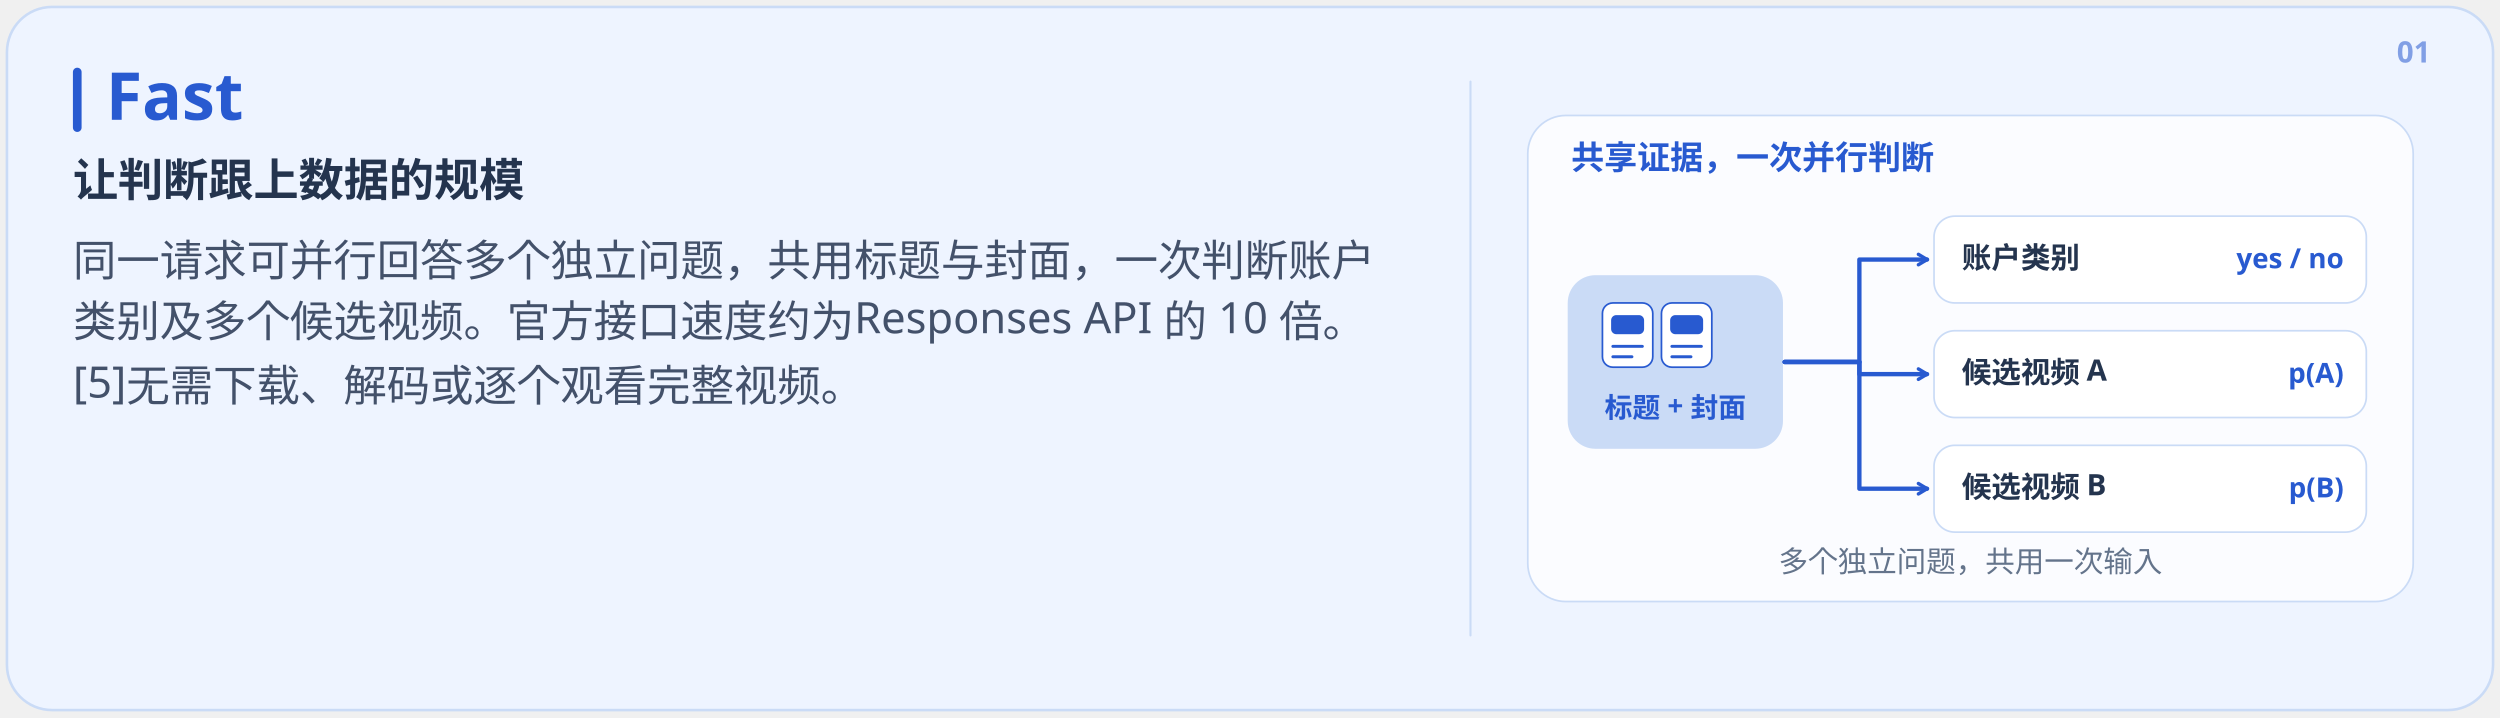
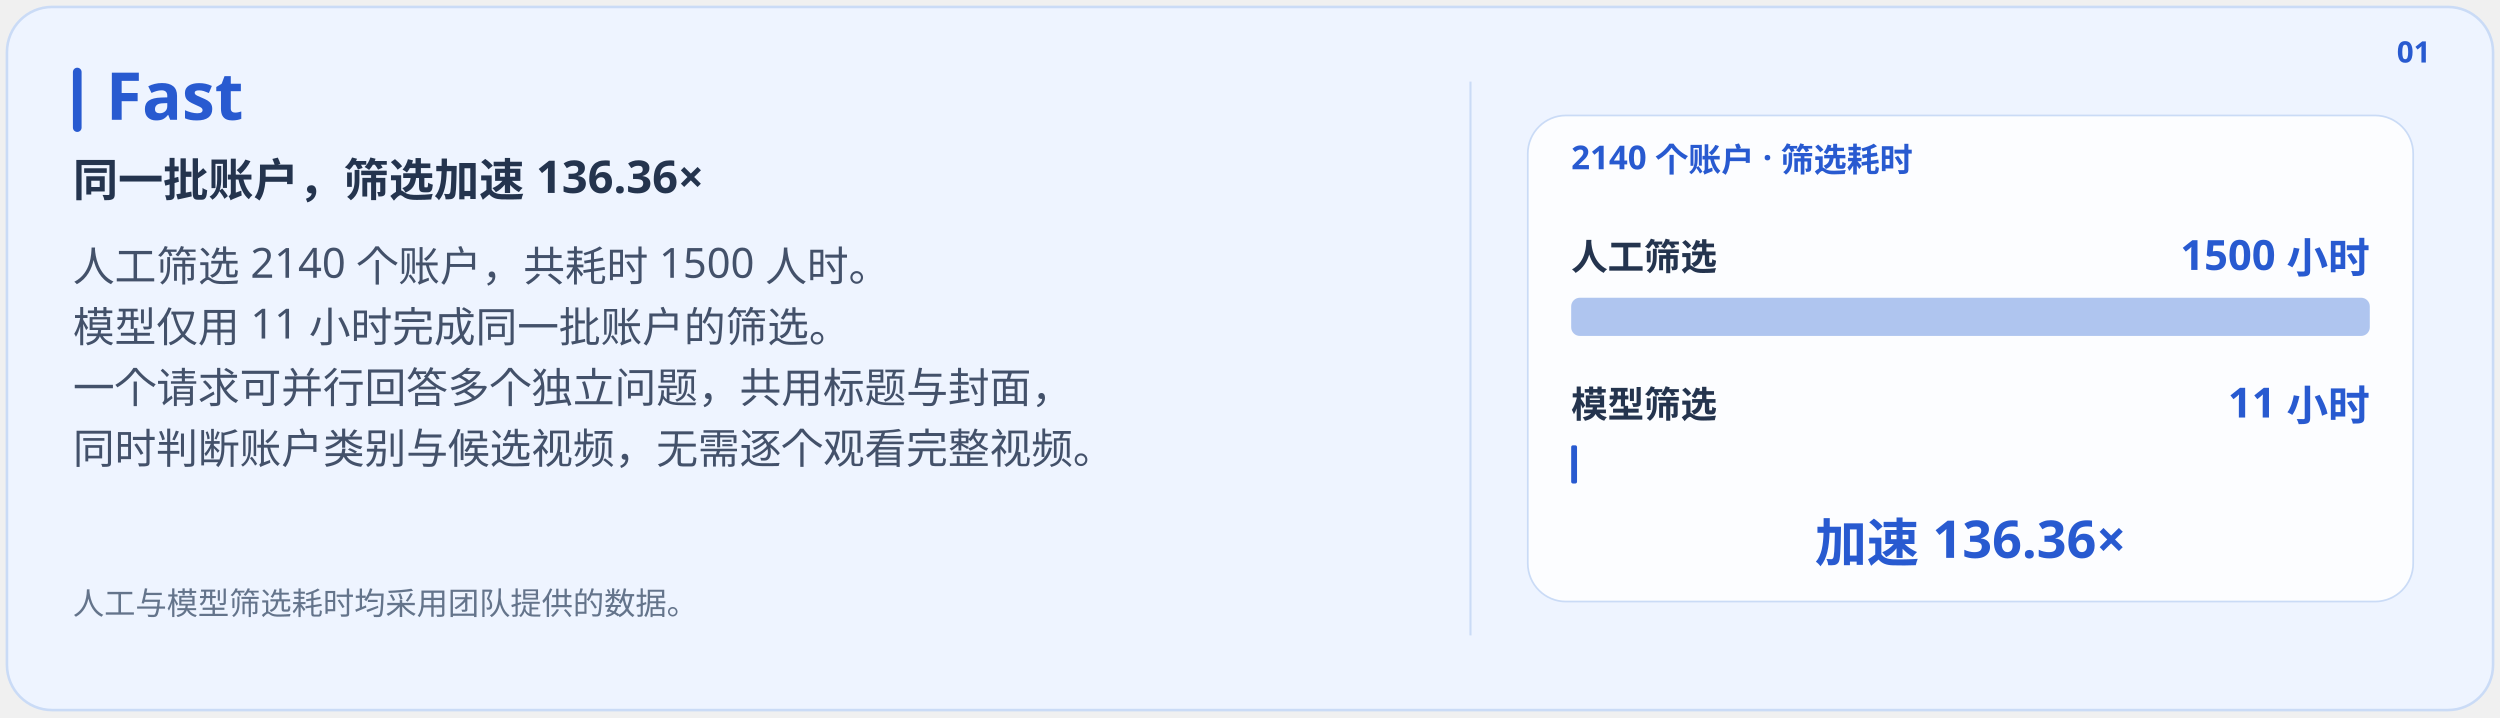
<svg xmlns="http://www.w3.org/2000/svg" width="1440" height="413" viewBox="0 0 1440 413" role="img" aria-labelledby="title description">
  <defs>
-     <marker id="arrow" markerWidth="8" markerHeight="8" refX="6" refY="4" orient="auto-start-reverse" markerUnits="userSpaceOnUse">
-       <path d="M1 1L6 4L1 7" fill="none" stroke="context-stroke" stroke-width="2" stroke-linecap="round" stroke-linejoin="round" />
+     <marker id="arrow" markerWidth="9" markerHeight="9" refX="7" refY="4.5" orient="auto">
+       <path d="M1 1L7 4.5L1 8" fill="none" stroke="#285ad0" stroke-width="2" stroke-linecap="round" stroke-linejoin="round" />
    </marker>
  </defs>
  <g font-family="Segoe UI, Microsoft YaHei, sans-serif">
    <g class="contribution" data-kind="Fast" transform="translate(4,4)">
-       <rect x="0" y="0" width="1432" height="405" rx="26" fill="#eef4ff" stroke="#cadbf6" stroke-width="1.5" />
+       <rect width="1432" height="405" rx="26" fill="#eef4ff" stroke="#cadbf6" stroke-width="1.5" />
      <g class="copy">
-         <rect x="38" y="35" width="5" height="37" rx="2.5" fill="#285ad0" stroke="none" />
+         <rect x="38" y="35" width="5" height="37" rx="2.5" fill="#285ad0" />
        <text x="57" y="65" font-size="38" fill="#285ad0" font-weight="700">Fast</text>
-         <text x="38" y="109" font-size="26" fill="#24344e" font-weight="600">让判断跟上数据的规模</text>
-         <text x="38" y="155" font-size="25" fill="#43516a">同一请求可并行回答多个独立问题，共用标题与封面，一次判断账户</text>
-         <text x="38" y="190" font-size="25" fill="#43516a">类别及多个候选视频。官方接口速度约为Responses API 的 10 倍。</text>
-         <text x="38" y="225" font-size="25" fill="#43516a">[5]无需下载、解码或逐个观看完整视频。</text>
+         <text x="38" y="109" font-size="26" fill="#24344e" font-weight="600">同一批账户，筛选加速 136.36×</text>
+         <text x="38" y="158" font-size="24" fill="#43516a">人工筛选 2140 个账户，共耗时 1500 人时。</text>
+         <text x="38" y="193" font-size="24" fill="#43516a">模型仅用 11 小时完成同一批账户的筛选。</text>
+         <text x="38" y="228" font-size="24" fill="#43516a">一个请求可并行回答多个独立问题，共用标题与封面，</text>
+         <text x="38" y="263" font-size="24" fill="#43516a">同时判断账户类别与候选视频，无需逐个观看完整视频。</text>
+         <text x="38" y="350" font-size="18" fill="#64748b">人工与模型筛选耗时均采用团队提供的数据。</text>
      </g>
-       <text x="1396" y="32" font-size="17" fill="#285ad0" opacity=".55" font-weight="600" text-anchor="end">01</text>
-       <path d="M843 43V362" fill="none" stroke="#cadbf6" stroke-width="1.2" stroke-linecap="round" stroke-linejoin="round" />
+       <text x="1396" y="32" font-size="17" fill="#285ad0" font-weight="600" text-anchor="end">01</text>
+       <path d="M843 43V362" stroke="#cadbf6" stroke-width="1.2" />
      <g class="artwork" transform="translate(876,62.5)">
-         <rect x="0" y="0" width="510" height="280" rx="22" fill="#ffffff" stroke="#cadbf6" fill-opacity=".76" />
-         <text x="25" y="31" font-size="19" fill="#285ad0" font-weight="600">共享证据，一次并行判断</text>
-         <rect x="23" y="92" width="124" height="100" rx="16" fill="#cadbf6" stroke="none" />
-         <rect x="43" y="108" width="29" height="37" rx="6" fill="#ffffff" stroke="#285ad0" />
-         <rect x="48" y="115" width="19" height="11" rx="3" fill="#285ad0" stroke="none" />
-         <path d="M49 133h17m-17 6h11" fill="none" stroke="#285ad0" stroke-width="1.7" stroke-linecap="round" stroke-linejoin="round" />
-         <rect x="77" y="108" width="29" height="37" rx="6" fill="#ffffff" stroke="#285ad0" />
-         <rect x="82" y="115" width="19" height="11" rx="3" fill="#285ad0" stroke="none" />
-         <path d="M83 133h17m-17 6h11" fill="none" stroke="#285ad0" stroke-width="1.7" stroke-linecap="round" stroke-linejoin="round" />
-         <text x="85" y="174" font-size="16" fill="#285ad0" font-weight="600" text-anchor="middle">标题 + 封面</text>
-         <path d="M148 142H191V83H230" fill="none" stroke="#285ad0" stroke-width="2.5" stroke-linecap="round" stroke-linejoin="round" marker-end="url(#arrow)" />
-         <rect x="234" y="58" width="249" height="50" rx="12" fill="#ffffff" stroke="#cadbf6" />
-         <text x="250" y="88" font-size="17" fill="#24344e" font-weight="600">账户类别</text>
-         <text x="470" y="88" font-size="16" fill="#285ad0" font-weight="600" text-anchor="end">yes / no</text>
-         <path d="M148 142H191V149H230" fill="none" stroke="#285ad0" stroke-width="2.5" stroke-linecap="round" stroke-linejoin="round" marker-end="url(#arrow)" />
-         <rect x="234" y="124" width="249" height="50" rx="12" fill="#ffffff" stroke="#cadbf6" />
-         <text x="250" y="154" font-size="17" fill="#24344e" font-weight="600">候选视频 A</text>
-         <text x="470" y="154" font-size="16" fill="#285ad0" font-weight="600" text-anchor="end">p(A)</text>
-         <path d="M148 142H191V215H230" fill="none" stroke="#285ad0" stroke-width="2.5" stroke-linecap="round" stroke-linejoin="round" marker-end="url(#arrow)" />
-         <rect x="234" y="190" width="249" height="50" rx="12" fill="#ffffff" stroke="#cadbf6" />
-         <text x="250" y="220" font-size="17" fill="#24344e" font-weight="600">候选视频 B</text>
-         <text x="470" y="220" font-size="16" fill="#285ad0" font-weight="600" text-anchor="end">p(B)</text>
-         <text x="255" y="263" font-size="17" fill="#64748b" text-anchor="middle">多个独立问题，共用一次输入</text>
+         <rect width="510" height="280" rx="22" fill="#fff" fill-opacity=".8" stroke="#cadbf6" />
+         <text x="25" y="31" font-size="19" fill="#285ad0" font-weight="600">2140 个账户 · 筛选耗时</text>
+         <text x="25" y="89" font-size="21" fill="#24344e" font-weight="600">人工筛选</text>
+         <text x="485" y="89" font-size="24" fill="#285ad0" font-weight="700" text-anchor="end">1500 小时</text>
+         <rect x="25" y="105" width="460" height="22" rx="5" fill="#afc5ef" />
+         <text x="25" y="174" font-size="21" fill="#24344e" font-weight="600">模型筛选</text>
+         <text x="485" y="174" font-size="24" fill="#285ad0" font-weight="700" text-anchor="end">11 小时</text>
+         <rect x="25" y="190" width="3.373" height="22" rx="1" fill="#285ad0" />
+         <text x="255" y="257" font-size="30" fill="#285ad0" font-weight="700" text-anchor="middle">加速 136.36×</text>
      </g>
    </g>
  </g>
</svg>
